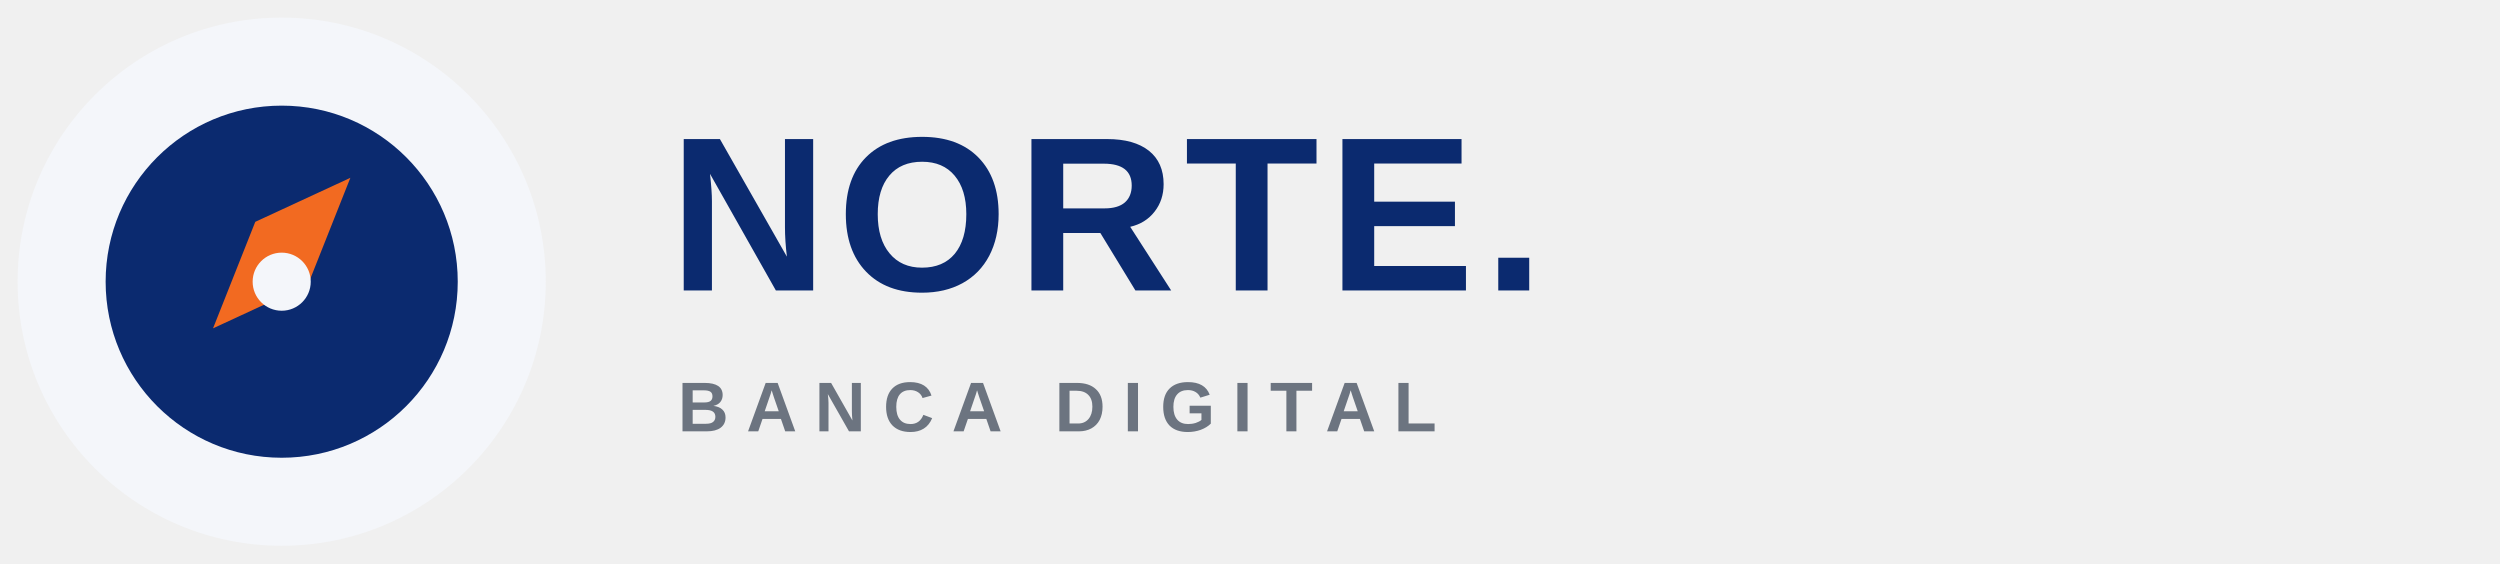
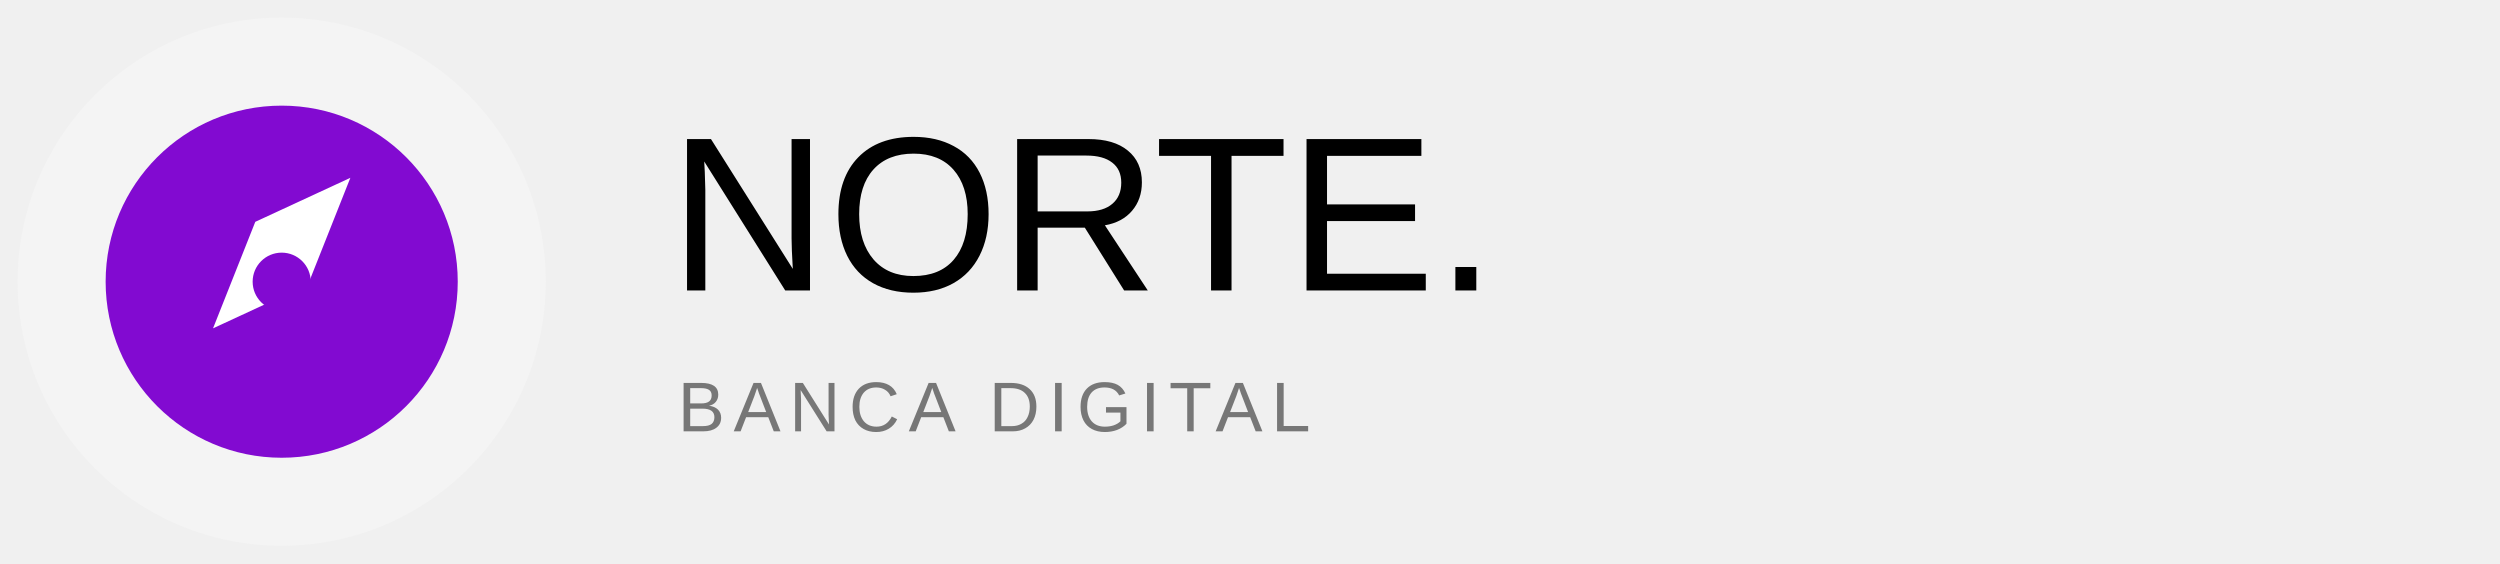
<svg xmlns="http://www.w3.org/2000/svg" viewBox="0 0 284 64" role="img" aria-label="NORTE. Banca digital">
-   <circle cx="32" cy="32" r="30" fill="#F4F6FA" />
-   <circle cx="32" cy="32" r="20" fill="#0B2A6F" />
-   <path d="M39.8 20.2 35 32.3l-10.8 5 4.8-12.1 10.8-5Z" fill="#F26A21" />
-   <circle cx="32" cy="32" r="3.3" fill="#F4F6FA" />
-   <text x="76" y="33" fill="#0B2A6F" font-family="Arial, sans-serif" font-size="25" font-weight="800" letter-spacing="1">NORTE.</text>
-   <text x="77" y="49" fill="#6C7480" font-family="Arial, sans-serif" font-size="8" font-weight="700" letter-spacing="2">BANCA DIGITAL</text>
+   <circle cx="32" cy="32" r="30" fill="#F4F4F4" />
+   <circle cx="32" cy="32" r="20" fill="#820AD1" />
+   <path d="M39.8 20.2 35 32.3l-10.8 5 4.8-12.1 10.8-5Z" fill="#FFFFFF" />
+   <circle cx="32" cy="32" r="3.3" fill="#820AD1" />
+   <text x="76" y="33" fill="#000000" font-family="Arial, sans-serif" font-size="25" font-weight="500" letter-spacing="0">NORTE.</text>
+   <text x="77" y="49" fill="#777777" font-family="Arial, sans-serif" font-size="8" font-weight="500" letter-spacing="1">BANCA DIGITAL</text>
</svg>
